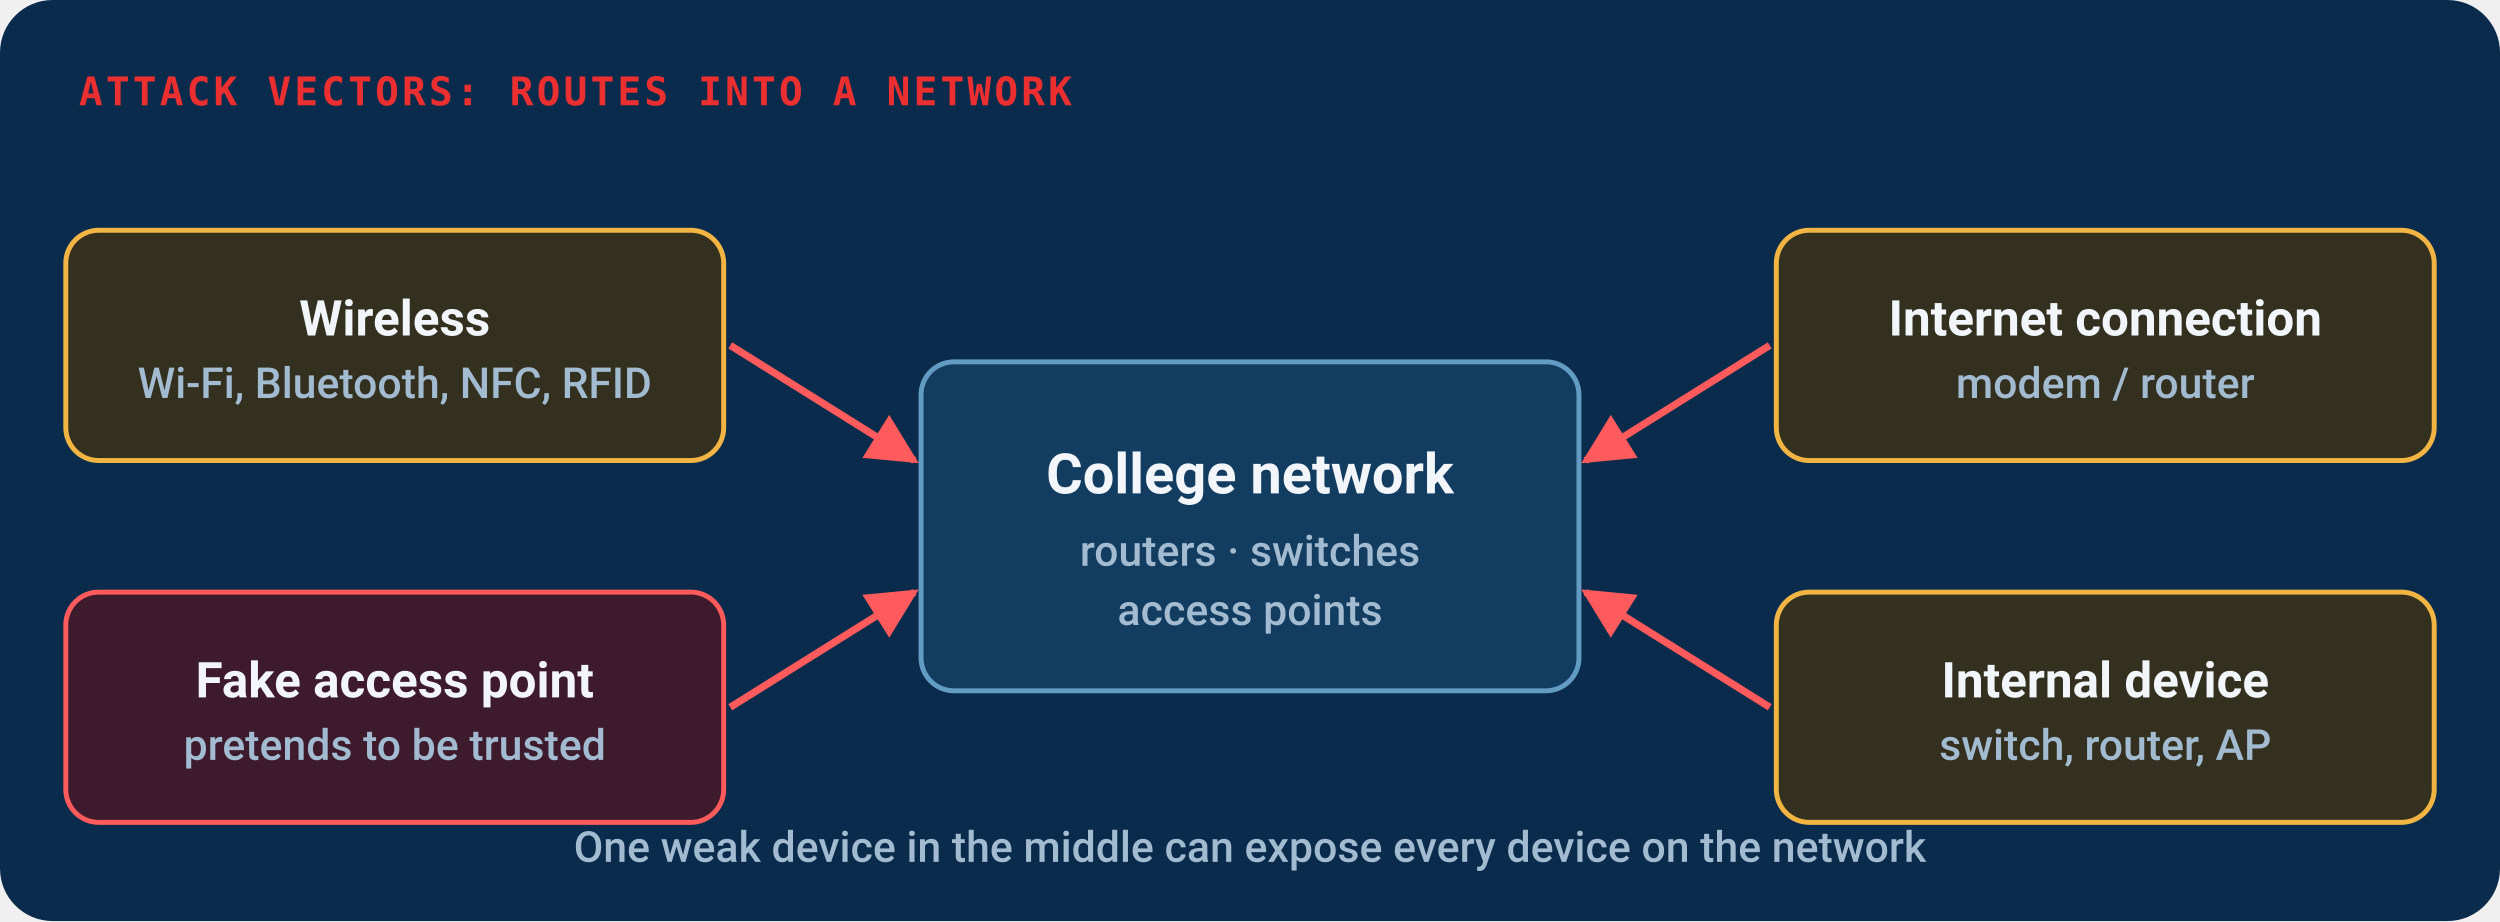
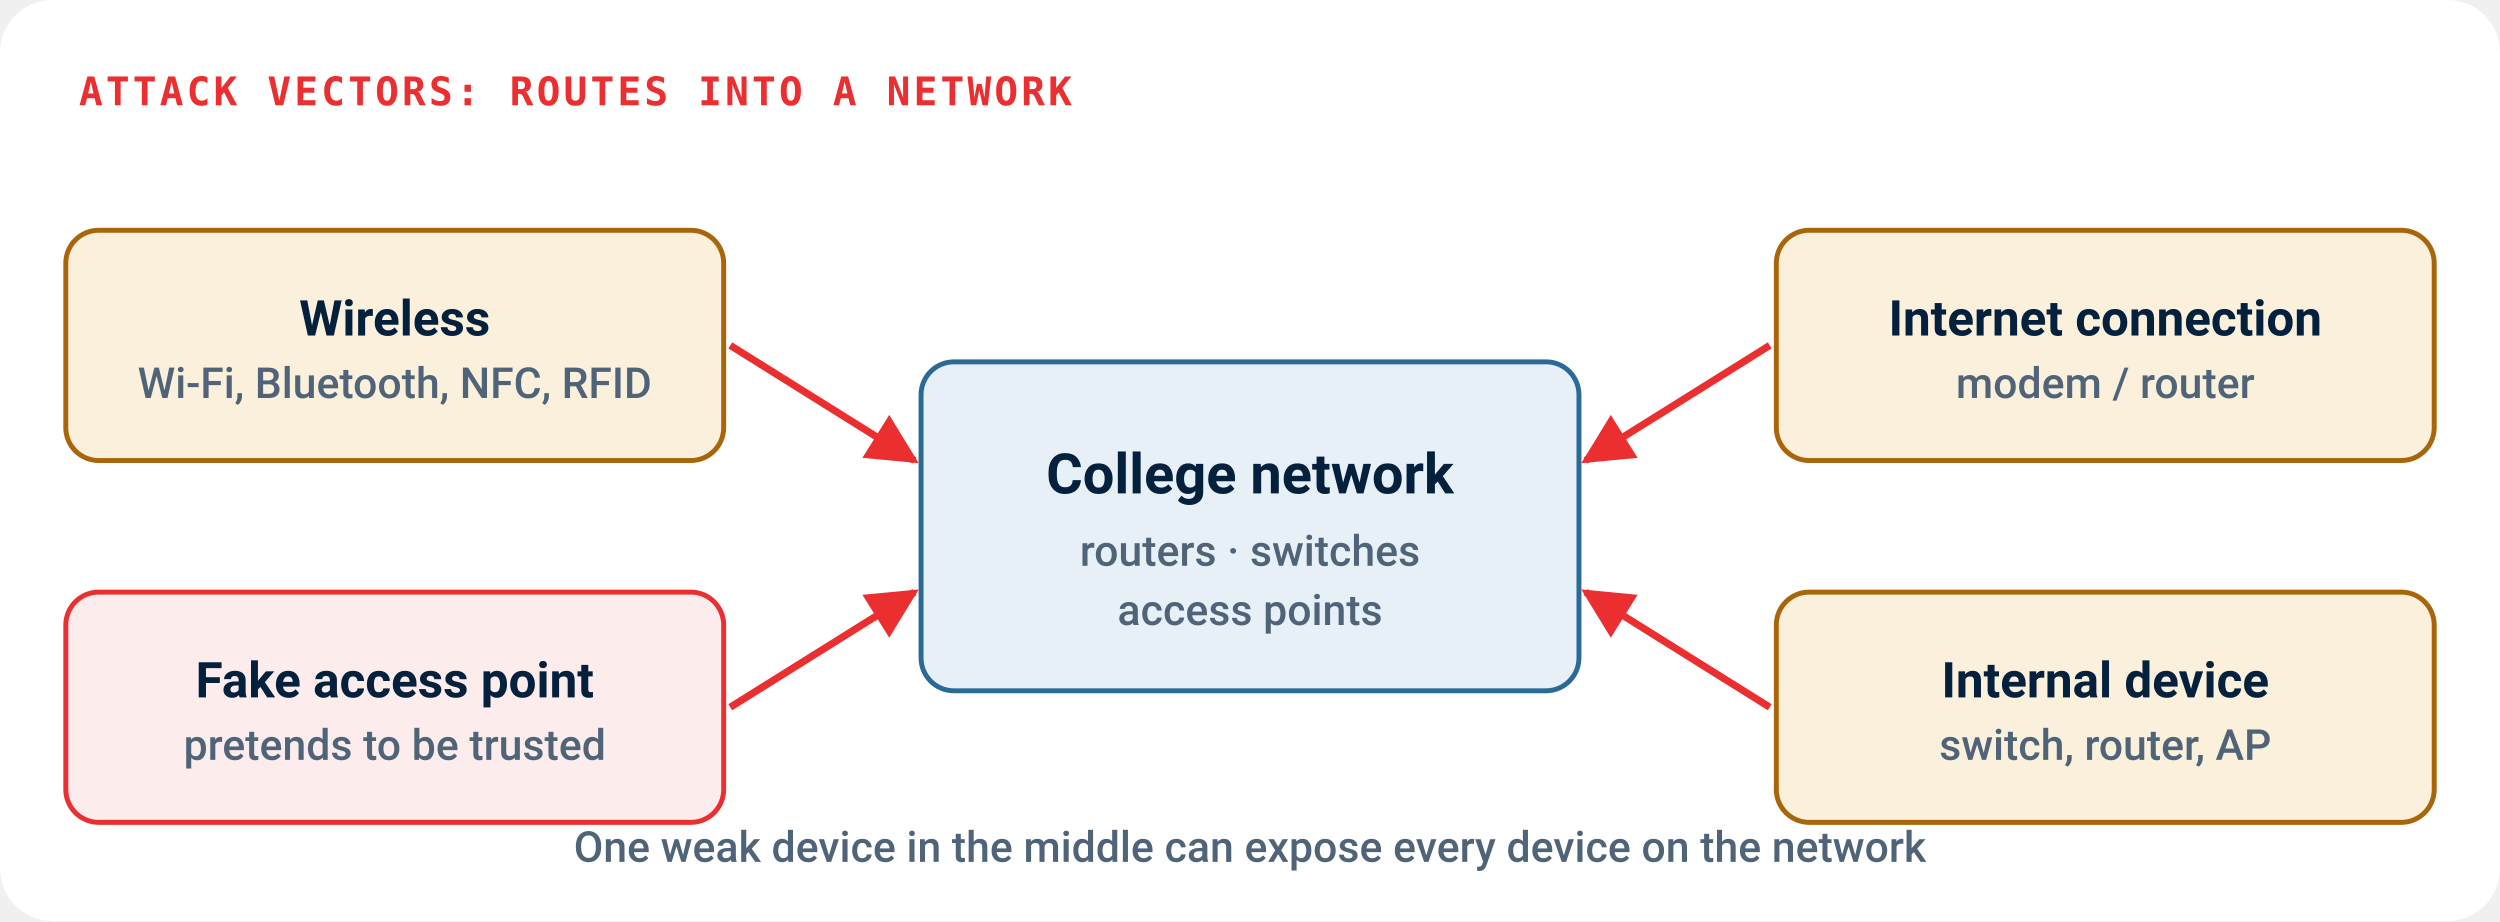
<svg xmlns="http://www.w3.org/2000/svg" viewBox="0 0 760 280" width="760" height="280" role="img" aria-labelledby="t d">
  <style>
- .bg{fill:#0a2b4b}
- .t{font:600 15px system-ui,-apple-system,'Segoe UI',Roboto,sans-serif;fill:#f2f6fa}
- .tb{font:700 17px system-ui,-apple-system,'Segoe UI',Roboto,sans-serif;fill:#f2f6fa}
- .s{font:500 13px system-ui,-apple-system,'Segoe UI',Roboto,sans-serif;fill:#a3bbd0}
- .m{font:600 13px ui-monospace,Menlo,Consolas,monospace;fill:#f2f6fa}
+ .bg{fill:#ffffff}
+ .t{font:600 15px system-ui,-apple-system,'Segoe UI',Roboto,sans-serif;fill:#03203c}
+ .tb{font:700 17px system-ui,-apple-system,'Segoe UI',Roboto,sans-serif;fill:#03203c}
+ .s{font:500 13px system-ui,-apple-system,'Segoe UI',Roboto,sans-serif;fill:#4f6478}
+ .m{font:600 13px ui-monospace,Menlo,Consolas,monospace;fill:#03203c}
.h{font:700 12px ui-monospace,Menlo,Consolas,monospace;fill:#eb2f31;letter-spacing:.08em}
.w{fill:#ffffff}
- .box{fill:#0f3557;stroke:#2c5a80;stroke-width:1.5}
- .acc{fill:#123c60;stroke:#629cc3;stroke-width:1.5}
- .bad{fill:#3d1a2c;stroke:#ff5a5c;stroke-width:1.5}
- .good{fill:#0f3b3a;stroke:#4cc38a;stroke-width:1.5}
- .amb{fill:#33301f;stroke:#f2b544;stroke-width:1.5}
- .dim{fill:#0c3052;stroke:#24496b;stroke-width:1.5}
- .solid-acc{fill:#629cc3}.solid-bad{fill:#eb2f31}.solid-good{fill:#2f9a5f}.solid-amb{fill:#c98f22}.solid-ink{fill:#f2f6fa}
- .ln{stroke:#a3bbd0;stroke-width:2;fill:none}
- .ln-acc{stroke:#629cc3;stroke-width:2.2;fill:none}
- .ln-bad{stroke:#ff5a5c;stroke-width:2.2;fill:none}
- .ln-good{stroke:#4cc38a;stroke-width:2.2;fill:none}
+ .box{fill:#f5f8fb;stroke:#b9cad8;stroke-width:1.5}
+ .acc{fill:#e7f0f7;stroke:#2b6a96;stroke-width:1.5}
+ .bad{fill:#fdecec;stroke:#eb2f31;stroke-width:1.5}
+ .good{fill:#e1f3e8;stroke:#1d7a45;stroke-width:1.5}
+ .amb{fill:#fbf0dc;stroke:#a8650a;stroke-width:1.5}
+ .dim{fill:#eef3f7;stroke:#cddbe7;stroke-width:1.5}
+ .solid-acc{fill:#2b6a96}.solid-bad{fill:#eb2f31}.solid-good{fill:#1d7a45}.solid-amb{fill:#a8650a}.solid-ink{fill:#03203c}
+ .ln{stroke:#4f6478;stroke-width:2;fill:none}
+ .ln-acc{stroke:#2b6a96;stroke-width:2.2;fill:none}
+ .ln-bad{stroke:#eb2f31;stroke-width:2.2;fill:none}
+ .ln-good{stroke:#1d7a45;stroke-width:2.2;fill:none}
.dash{stroke-dasharray:6 5}
- .tx-acc{fill:#629cc3}.tx-bad{fill:#ff5a5c}.tx-good{fill:#4cc38a}.tx-amb{fill:#f2b544}
- .ic{fill:none;stroke:#f2f6fa;stroke-width:2;stroke-linecap:round;stroke-linejoin:round}
- .ic-bad{fill:none;stroke:#ff5a5c;stroke-width:2;stroke-linecap:round;stroke-linejoin:round}
- .ic-acc{fill:none;stroke:#629cc3;stroke-width:2;stroke-linecap:round;stroke-linejoin:round}
- .mk-ln{fill:#a3bbd0}.mk-acc{fill:#629cc3}.mk-bad{fill:#ff5a5c}.mk-good{fill:#4cc38a}
+ .tx-acc{fill:#2b6a96}.tx-bad{fill:#d4282a}.tx-good{fill:#1d7a45}.tx-amb{fill:#a8650a}
+ .ic{fill:none;stroke:#03203c;stroke-width:2;stroke-linecap:round;stroke-linejoin:round}
+ .ic-bad{fill:none;stroke:#eb2f31;stroke-width:2;stroke-linecap:round;stroke-linejoin:round}
+ .ic-acc{fill:none;stroke:#2b6a96;stroke-width:2;stroke-linecap:round;stroke-linejoin:round}
+ .mk-ln{fill:#4f6478}.mk-acc{fill:#2b6a96}.mk-bad{fill:#eb2f31}.mk-good{fill:#1d7a45}
</style>
  <defs>
    <marker id="a-ln" viewBox="0 0 10 10" refX="9" refY="5" markerWidth="7" markerHeight="7" orient="auto-start-reverse">
      <path d="M0 0 10 5 0 10z" class="mk-ln" />
    </marker>
    <marker id="a-acc" viewBox="0 0 10 10" refX="9" refY="5" markerWidth="7" markerHeight="7" orient="auto-start-reverse">
      <path d="M0 0 10 5 0 10z" class="mk-acc" />
    </marker>
    <marker id="a-bad" viewBox="0 0 10 10" refX="9" refY="5" markerWidth="7" markerHeight="7" orient="auto-start-reverse">
      <path d="M0 0 10 5 0 10z" class="mk-bad" />
    </marker>
    <marker id="a-good" viewBox="0 0 10 10" refX="9" refY="5" markerWidth="7" markerHeight="7" orient="auto-start-reverse">
      <path d="M0 0 10 5 0 10z" class="mk-good" />
    </marker>
  </defs>
  <rect class="bg" width="760" height="280" rx="16" />
  <text x="24" y="32" class="h" text-anchor="start">ATTACK VECTORS: ROUTES INTO A NETWORK</text>
  <rect x="280" y="110" width="200" height="100" rx="10" class="acc" />
  <text x="380" y="150" class="tb" text-anchor="middle">College network</text>
  <text x="380" y="172" class="s" text-anchor="middle">routers · switches</text>
  <text x="380" y="190" class="s" text-anchor="middle">access points</text>
  <rect x="20" y="70" width="200" height="70" rx="10" class="amb" />
  <text x="120.0" y="102.0" class="t" text-anchor="middle">Wireless</text>
  <text x="120.0" y="121.0" class="s" text-anchor="middle">Wi-Fi, Bluetooth, NFC, RFID</text>
  <rect x="20" y="180" width="200" height="70" rx="10" class="bad" />
  <text x="120.0" y="212.0" class="t" text-anchor="middle">Fake access point</text>
  <text x="120.0" y="231.0" class="s" text-anchor="middle">pretends to be trusted</text>
  <rect x="540" y="70" width="200" height="70" rx="10" class="amb" />
  <text x="640.0" y="102.0" class="t" text-anchor="middle">Internet connection</text>
  <text x="640.0" y="121.0" class="s" text-anchor="middle">modem / router</text>
  <rect x="540" y="180" width="200" height="70" rx="10" class="amb" />
  <text x="640.0" y="212.0" class="t" text-anchor="middle">Internal device</text>
  <text x="640.0" y="231.0" class="s" text-anchor="middle">switch, router, AP</text>
  <path d="M222 105 L278 140" class="ln-bad" marker-end="url(#a-bad)" />
  <path d="M222 215 L278 180" class="ln-bad" marker-end="url(#a-bad)" />
  <path d="M538 105 L482 140" class="ln-bad" marker-end="url(#a-bad)" />
  <path d="M538 215 L482 180" class="ln-bad" marker-end="url(#a-bad)" />
  <text x="380" y="262" class="s" text-anchor="middle">One weak device in the middle can expose every device on the network</text>
</svg>
